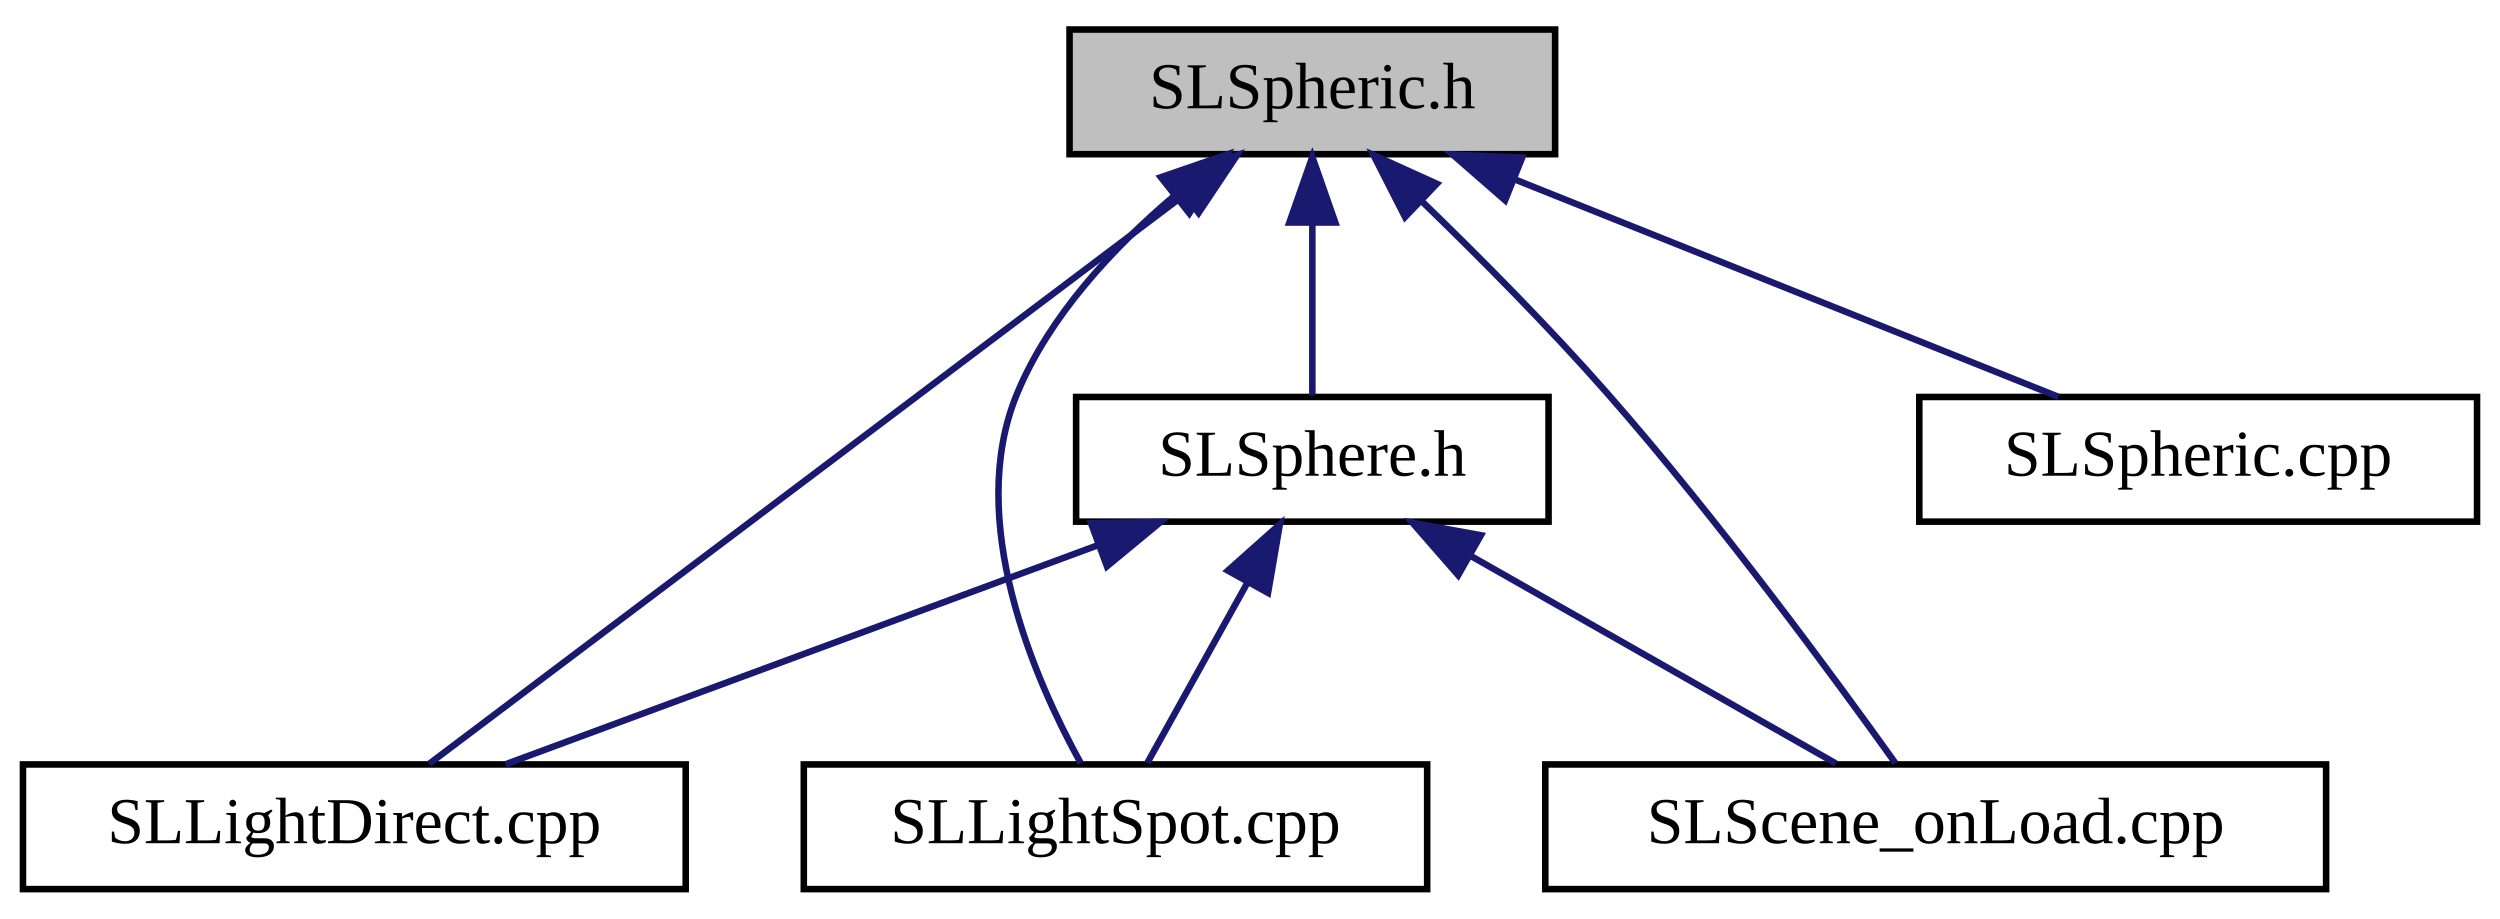
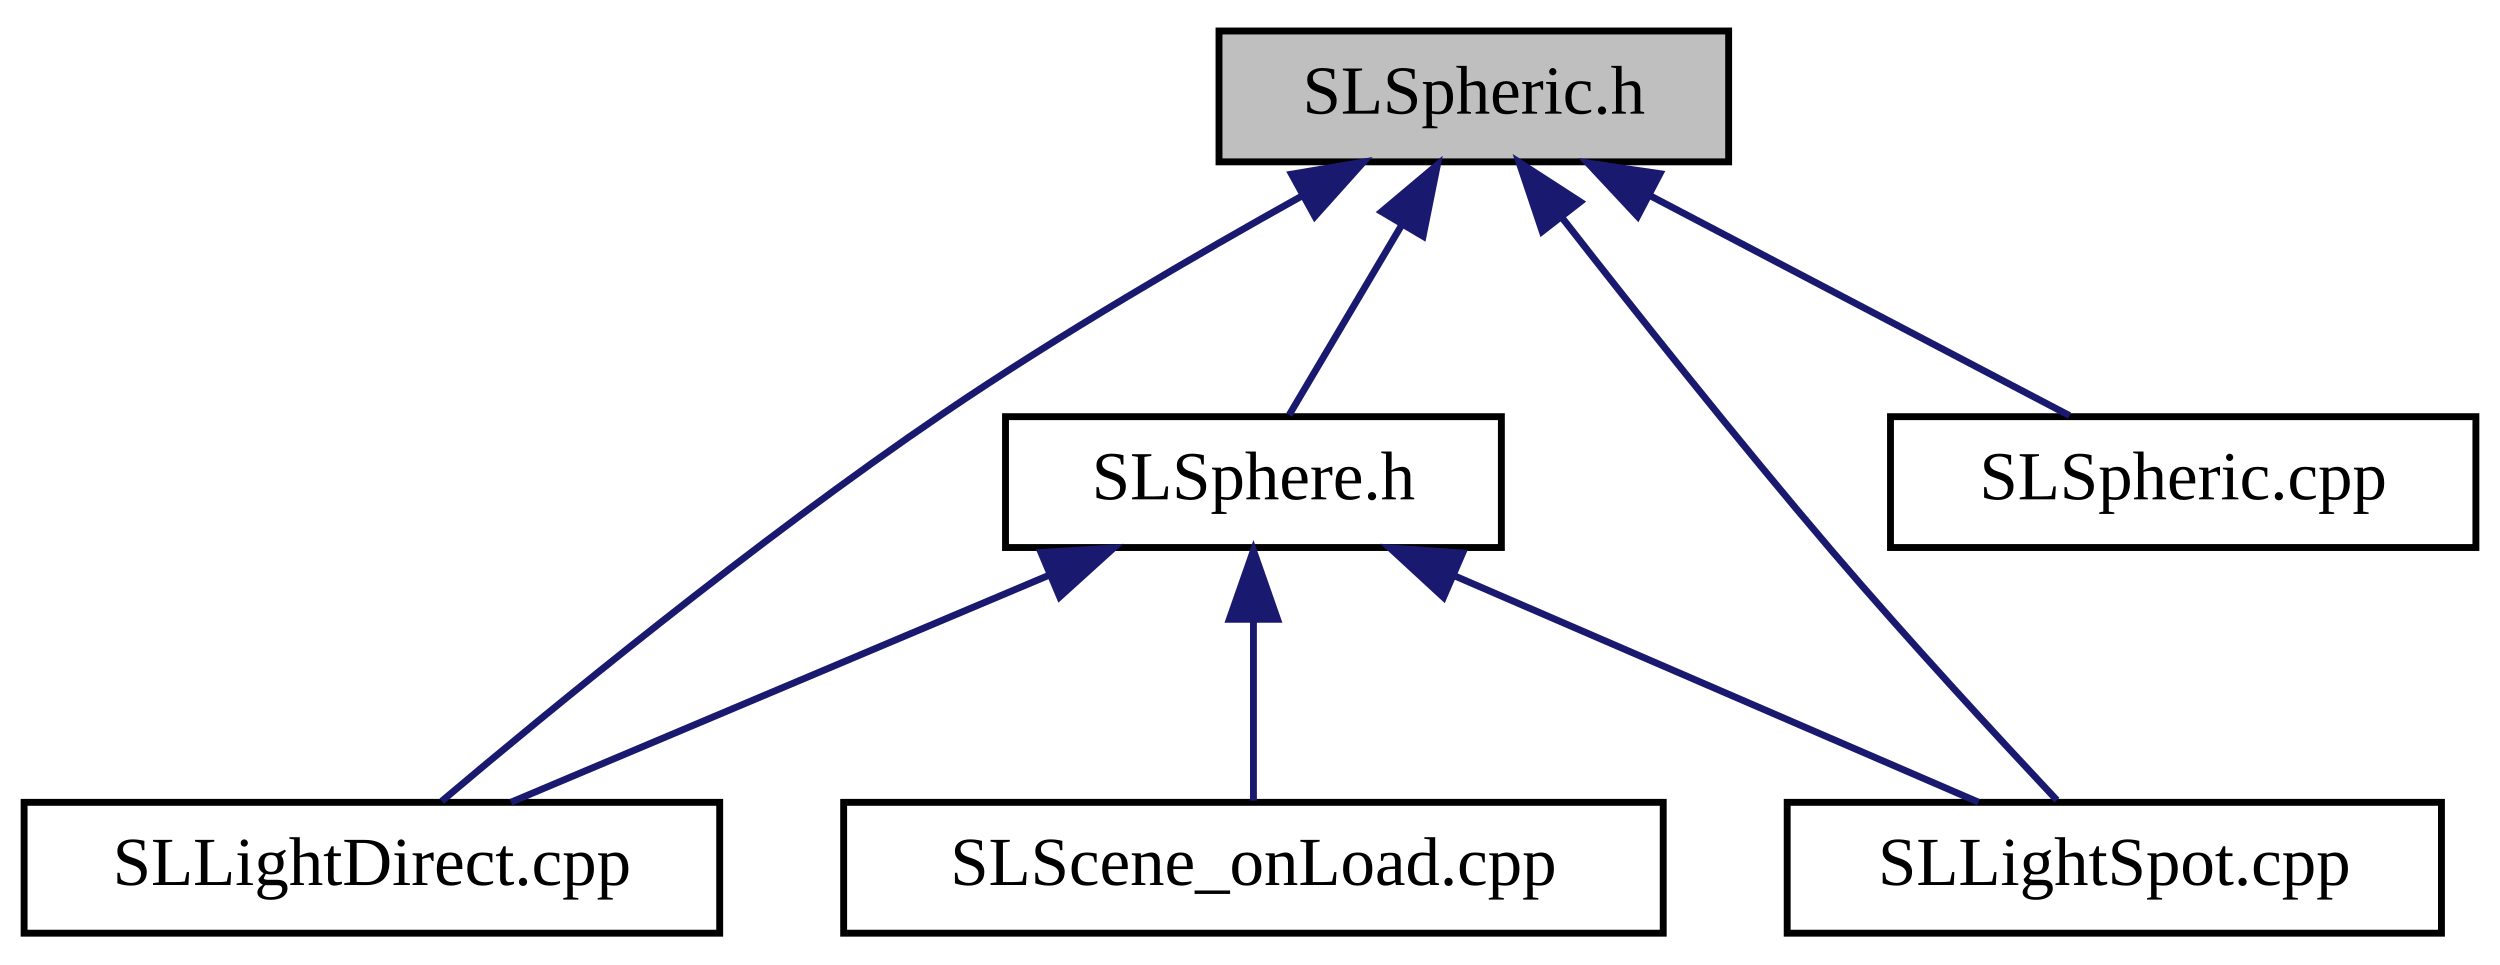
- <svg xmlns="http://www.w3.org/2000/svg" xmlns:xlink="http://www.w3.org/1999/xlink" width="381pt" height="140pt" viewBox="0.00 0.00 381.00 140.00">
+ <svg xmlns="http://www.w3.org/2000/svg" xmlns:xlink="http://www.w3.org/1999/xlink" width="363pt" height="140pt" viewBox="0.00 0.00 363.00 140.00">
  <g id="graph1" class="graph" transform="scale(1 1) rotate(0) translate(4 136)">
-     <polygon fill="white" stroke="white" points="-4,5 -4,-136 378,-136 378,5 -4,5" />
+     <polygon fill="white" stroke="white" points="-4,5 -4,-136 360,-136 360,5 -4,5" />
    <g id="node1" class="node">
-       <polygon fill="#bfbfbf" stroke="black" points="159,-112.5 159,-131.5 233,-131.5 233,-112.5 159,-112.5" />
-       <text text-anchor="middle" x="196" y="-119.5" font-family="Arial.ttf" font-size="10.00">SLSpheric.h</text>
+       <polygon fill="#bfbfbf" stroke="black" points="173,-112.5 173,-131.5 247,-131.5 247,-112.5 173,-112.5" />
+       <text text-anchor="middle" x="210" y="-119.5" font-family="Arial.ttf" font-size="10.00">SLSpheric.h</text>
    </g>
    <g id="node3" class="node">
      <a xlink:href="_s_l_light_direct_8cpp.html" target="_top" xlink:title="SLLightDirect.cpp">
        <polygon fill="white" stroke="black" points="-0.5,-0.5 -0.5,-19.5 100.5,-19.5 100.5,-0.5 -0.5,-0.5" />
        <text text-anchor="middle" x="50" y="-7.5" font-family="Arial.ttf" font-size="10.00">SLLightDirect.cpp</text>
      </a>
    </g>
    <g id="edge2" class="edge">
-       <path fill="none" stroke="midnightblue" d="M176.247,-106.118C145.257,-82.769 86.195,-38.27 61.403,-19.591" />
-       <polygon fill="midnightblue" stroke="midnightblue" points="174.451,-109.146 184.544,-112.368 178.663,-103.556 174.451,-109.146" />
+       <path fill="none" stroke="midnightblue" d="M185.09,-107.573C169.752,-99.031 149.865,-87.455 133,-76 105.596,-57.387 75.452,-32.601 60.141,-19.675" />
+       <polygon fill="midnightblue" stroke="midnightblue" points="183.537,-110.713 193.985,-112.472 186.913,-104.582 183.537,-110.713" />
    </g>
    <g id="node5" class="node">
      <a xlink:href="_s_l_light_spot_8cpp.html" target="_top" xlink:title="SLLightSpot.cpp">
-         <polygon fill="white" stroke="black" points="118.5,-0.5 118.5,-19.5 213.5,-19.5 213.5,-0.5 118.5,-0.5" />
-         <text text-anchor="middle" x="166" y="-7.5" font-family="Arial.ttf" font-size="10.00">SLLightSpot.cpp</text>
+         <polygon fill="white" stroke="black" points="255.5,-0.5 255.5,-19.5 350.5,-19.5 350.5,-0.5 255.5,-0.5" />
+         <text text-anchor="middle" x="303" y="-7.5" font-family="Arial.ttf" font-size="10.00">SLLightSpot.cpp</text>
      </a>
    </g>
    <g id="edge4" class="edge">
-       <path fill="none" stroke="midnightblue" d="M174.834,-106.044C165.667,-98.257 155.92,-87.879 151,-76 143.022,-56.74 153.679,-32.43 160.71,-19.692" />
-       <polygon fill="midnightblue" stroke="midnightblue" points="172.917,-108.99 182.936,-112.436 177.253,-103.494 172.917,-108.99" />
+       <path fill="none" stroke="midnightblue" d="M222.909,-104.265C233.26,-90.994 248.274,-72.072 262,-56 272.982,-43.141 286.252,-28.778 294.66,-19.813" />
+       <polygon fill="midnightblue" stroke="midnightblue" points="219.927,-102.399 216.561,-112.445 225.457,-106.691 219.927,-102.399" />
    </g>
    <g id="node7" class="node">
-       <a xlink:href="_s_l_scene__on_load_8cpp.html" target="_top" xlink:title="SLScene_onLoad.cpp">
-         <polygon fill="white" stroke="black" points="231.5,-0.5 231.5,-19.5 350.5,-19.5 350.5,-0.5 231.5,-0.5" />
-         <text text-anchor="middle" x="291" y="-7.5" font-family="Arial.ttf" font-size="10.00">SLScene_onLoad.cpp</text>
+       <a xlink:href="_s_l_spheric_8cpp.html" target="_top" xlink:title="SLSpheric.cpp">
+         <polygon fill="white" stroke="black" points="270.5,-56.5 270.5,-75.5 355.5,-75.5 355.5,-56.5 270.5,-56.5" />
+         <text text-anchor="middle" x="313" y="-63.5" font-family="Arial.ttf" font-size="10.00">SLSpheric.cpp</text>
      </a>
    </g>
    <g id="edge6" class="edge">
-       <path fill="none" stroke="midnightblue" d="M212.664,-105.348C221.382,-96.911 232.07,-86.17 241,-76 257.909,-56.743 275.759,-32.431 284.867,-19.693" />
-       <polygon fill="midnightblue" stroke="midnightblue" points="210.131,-102.927 205.318,-112.366 214.966,-107.989 210.131,-102.927" />
+       <path fill="none" stroke="midnightblue" d="M235.579,-107.59C254.623,-97.605 280.064,-84.267 296.492,-75.654" />
+       <polygon fill="midnightblue" stroke="midnightblue" points="233.78,-104.581 226.549,-112.324 237.031,-110.78 233.78,-104.581" />
    </g>
    <g id="node9" class="node">
-       <a xlink:href="_s_l_spheric_8cpp.html" target="_top" xlink:title="SLSpheric.cpp">
-         <polygon fill="white" stroke="black" points="288.5,-56.5 288.5,-75.5 373.5,-75.5 373.5,-56.5 288.5,-56.5" />
-         <text text-anchor="middle" x="331" y="-63.5" font-family="Arial.ttf" font-size="10.00">SLSpheric.cpp</text>
+       <a xlink:href="_s_l_sphere_8h.html" target="_top" xlink:title="SLSphere.h">
+         <polygon fill="white" stroke="black" points="142,-56.5 142,-75.5 214,-75.5 214,-56.5 142,-56.5" />
+         <text text-anchor="middle" x="178" y="-63.5" font-family="Arial.ttf" font-size="10.00">SLSphere.h</text>
      </a>
    </g>
    <g id="edge8" class="edge">
-       <path fill="none" stroke="midnightblue" d="M226.906,-108.638C252.24,-98.504 287.431,-84.427 309.709,-75.516" />
-       <polygon fill="midnightblue" stroke="midnightblue" points="225.376,-105.48 217.391,-112.444 227.976,-111.979 225.376,-105.48" />
+       <path fill="none" stroke="midnightblue" d="M199.496,-103.275C194.027,-94.045 187.582,-83.17 183.186,-75.751" />
+       <polygon fill="midnightblue" stroke="midnightblue" points="196.607,-105.264 204.716,-112.083 202.629,-101.696 196.607,-105.264" />
    </g>
-     <g id="node11" class="node">
-       <a xlink:href="_s_l_sphere_8h.html" target="_top" xlink:title="SLSphere.h">
-         <polygon fill="white" stroke="black" points="160,-56.5 160,-75.5 232,-75.5 232,-56.5 160,-56.5" />
-         <text text-anchor="middle" x="196" y="-63.5" font-family="Arial.ttf" font-size="10.00">SLSphere.h</text>
+     <g id="edge10" class="edge">
+       <path fill="none" stroke="midnightblue" d="M148.377,-52.503C124.381,-42.38 91.216,-28.388 70.187,-19.516" />
+       <polygon fill="midnightblue" stroke="midnightblue" points="147.144,-55.781 157.718,-56.444 149.865,-49.332 147.144,-55.781" />
+     </g>
+     <g id="edge12" class="edge">
+       <path fill="none" stroke="midnightblue" d="M207.241,-52.368C230.65,-42.255 262.841,-28.349 283.286,-19.516" />
+       <polygon fill="midnightblue" stroke="midnightblue" points="205.599,-49.265 197.807,-56.444 208.375,-55.691 205.599,-49.265" />
+     </g>
+     <g id="node13" class="node">
+       <a xlink:href="_s_l_scene__on_load_8cpp.html" target="_top" xlink:title="SLScene_onLoad.cpp">
+         <polygon fill="white" stroke="black" points="118.5,-0.5 118.5,-19.5 237.5,-19.5 237.5,-0.5 118.5,-0.5" />
+         <text text-anchor="middle" x="178" y="-7.5" font-family="Arial.ttf" font-size="10.00">SLScene_onLoad.cpp</text>
      </a>
    </g>
-     <g id="edge10" class="edge">
-       <path fill="none" stroke="midnightblue" d="M196,-101.805C196,-92.91 196,-82.78 196,-75.751" />
-       <polygon fill="midnightblue" stroke="midnightblue" points="192.5,-102.083 196,-112.083 199.5,-102.083 192.5,-102.083" />
-     </g>
-     <g id="edge12" class="edge">
-       <path fill="none" stroke="midnightblue" d="M163.301,-52.906C135.852,-42.754 97.332,-28.506 73.026,-19.516" />
-       <polygon fill="midnightblue" stroke="midnightblue" points="162.273,-56.257 172.866,-56.444 164.701,-49.692 162.273,-56.257" />
-     </g>
    <g id="edge14" class="edge">
-       <path fill="none" stroke="midnightblue" d="M186.153,-47.275C181.025,-38.045 174.984,-27.17 170.862,-19.751" />
-       <polygon fill="midnightblue" stroke="midnightblue" points="183.13,-49.041 191.046,-56.083 189.249,-45.642 183.13,-49.041" />
-     </g>
-     <g id="edge16" class="edge">
-       <path fill="none" stroke="midnightblue" d="M220.318,-51.177C237.799,-41.241 260.83,-28.149 275.774,-19.654" />
-       <polygon fill="midnightblue" stroke="midnightblue" points="218.227,-48.34 211.263,-56.324 221.687,-54.425 218.227,-48.34" />
+       <path fill="none" stroke="midnightblue" d="M178,-45.804C178,-36.91 178,-26.78 178,-19.751" />
+       <polygon fill="midnightblue" stroke="midnightblue" points="174.5,-46.083 178,-56.083 181.5,-46.083 174.5,-46.083" />
    </g>
  </g>
</svg>
